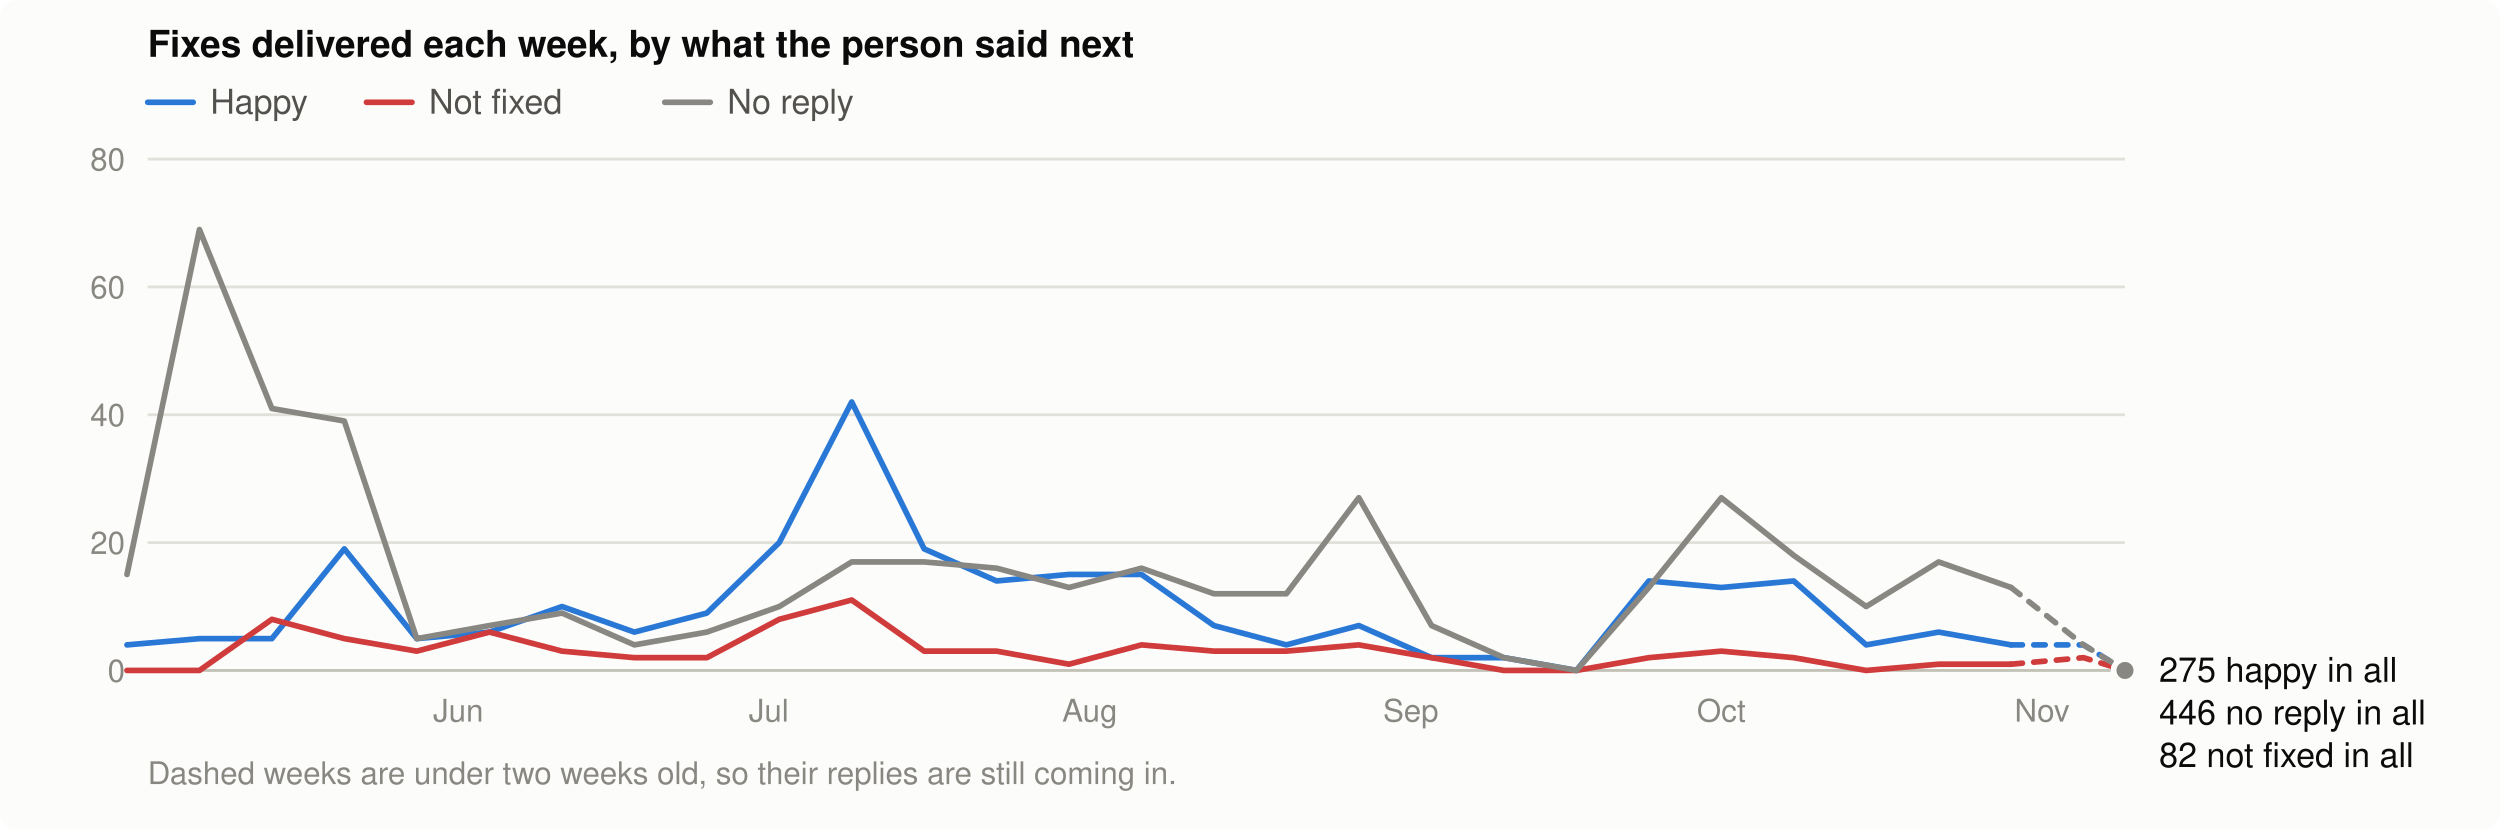
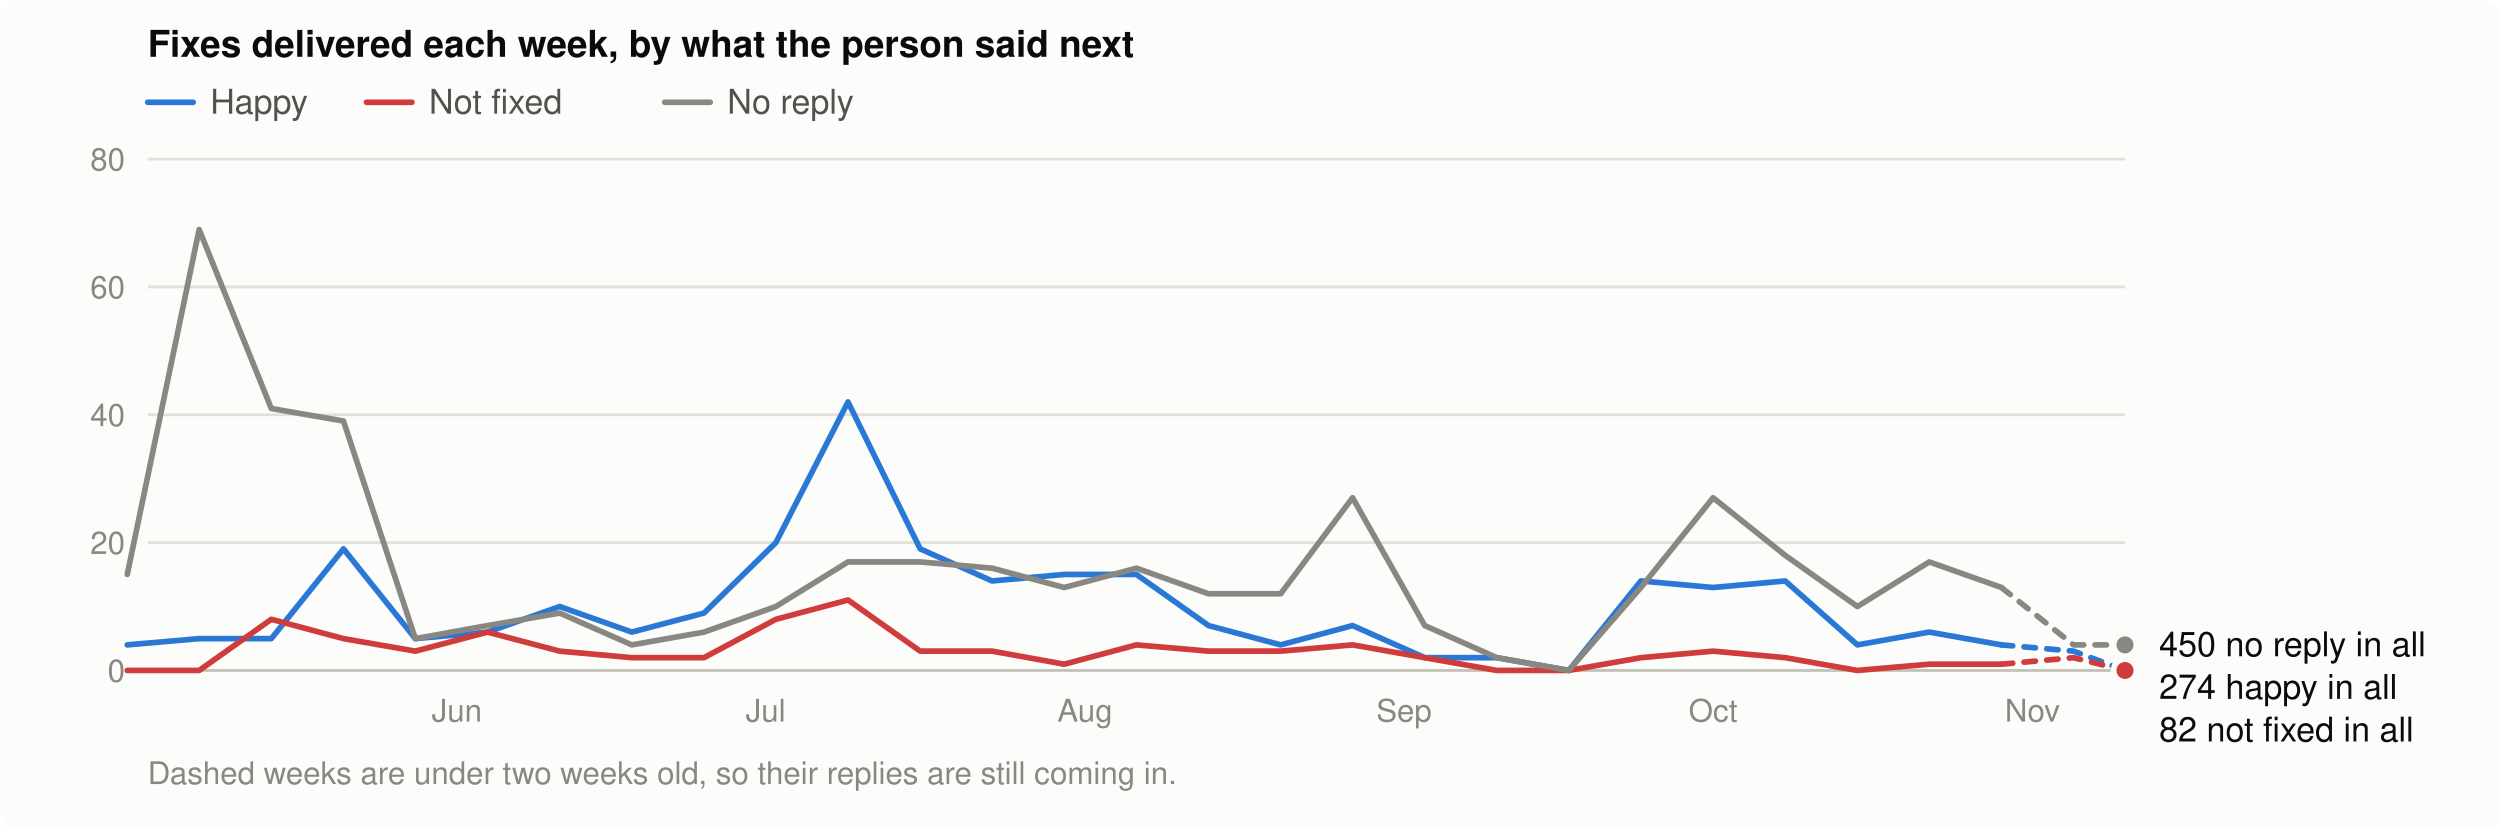
<svg xmlns="http://www.w3.org/2000/svg" width="880" height="292" viewBox="0 0 880 292" role="img" aria-labelledby="t d" font-family="-apple-system, BlinkMacSystemFont, 'Segoe UI', Helvetica, Arial, sans-serif">
  <rect width="100%" height="100%" rx="6" fill="#fcfcfb" />
  <text x="52.0" y="20.0" fill="#0b0b0b" font-size="13" font-weight="600" text-anchor="start">Fixes delivered each week, by what the person said next</text>
  <line x1="52" y1="36" x2="68" y2="36" stroke="#2a78d6" stroke-width="2" stroke-linecap="round" />
  <text x="74.0" y="40.0" fill="#52514e" font-size="12" font-weight="400" text-anchor="start">Happy</text>
  <line x1="129" y1="36" x2="145" y2="36" stroke="#d03b3b" stroke-width="2" stroke-linecap="round" />
  <text x="151.0" y="40.0" fill="#52514e" font-size="12" font-weight="400" text-anchor="start">Not fixed</text>
  <line x1="234" y1="36" x2="250" y2="36" stroke="#898781" stroke-width="2" stroke-linecap="round" />
  <text x="256.0" y="40.0" fill="#52514e" font-size="12" font-weight="400" text-anchor="start">No reply</text>
  <line x1="52" y1="236.0" x2="748" y2="236.0" stroke="#c3c2b7" stroke-width="1" />
  <text x="44.0" y="240.0" fill="#898781" font-size="11" font-weight="400" text-anchor="end">0</text>
  <line x1="52" y1="191.0" x2="748" y2="191.0" stroke="#e1e0d9" stroke-width="1" />
  <text x="44.0" y="195.0" fill="#898781" font-size="11" font-weight="400" text-anchor="end">20</text>
  <line x1="52" y1="146.0" x2="748" y2="146.0" stroke="#e1e0d9" stroke-width="1" />
  <text x="44.0" y="150.0" fill="#898781" font-size="11" font-weight="400" text-anchor="end">40</text>
  <line x1="52" y1="101.0" x2="748" y2="101.0" stroke="#e1e0d9" stroke-width="1" />
  <text x="44.0" y="105.0" fill="#898781" font-size="11" font-weight="400" text-anchor="end">60</text>
  <line x1="52" y1="56.0" x2="748" y2="56.0" stroke="#e1e0d9" stroke-width="1" />
  <text x="44.0" y="60.0" fill="#898781" font-size="11" font-weight="400" text-anchor="end">80</text>
-   <path d="M44.7,227.0 L70.2,224.8 L95.7,224.8 L121.2,193.2 L146.7,224.8 L172.3,222.5 L197.8,213.5 L223.3,222.5 L248.8,215.8 L274.3,191.0 L299.8,141.5 L325.3,193.2 L350.8,204.5 L376.3,202.2 L401.8,202.2 L427.3,220.2 L452.8,227.0 L478.3,220.2 L503.9,231.5 L529.4,231.5 L554.9,236.0 L580.4,204.5 L605.9,206.8 L631.4,204.5 L656.9,227.0 L682.4,222.5 L707.9,227.0" fill="none" stroke="#2a78d6" stroke-width="2" stroke-linejoin="round" stroke-linecap="round" />
-   <path d="M707.9,227.0 L733.4,227.0 L748.0,236.0" fill="none" stroke="#2a78d6" stroke-width="2" stroke-linejoin="round" stroke-linecap="round" stroke-dasharray="4 4" />
+   <path d="M44.8,227.0 L70.1,224.8 L95.5,224.8 L120.9,193.2 L146.2,224.8 L171.6,222.5 L197.0,213.5 L222.4,222.5 L247.8,215.8 L273.1,191.0 L298.5,141.5 L323.9,193.2 L349.2,204.5 L374.6,202.2 L400.0,202.2 L425.4,220.2 L450.8,227.0 L476.1,220.2 L501.5,231.5 L526.9,231.5 L552.2,236.0 L577.6,204.5 L603.0,206.8 L628.4,204.5 L653.8,227.0 L679.1,222.5 L704.5,227.0" fill="none" stroke="#2a78d6" stroke-width="2" stroke-linejoin="round" stroke-linecap="round" />
+   <path d="M704.5,227.0 L729.9,229.2 L748.0,236.0" fill="none" stroke="#2a78d6" stroke-width="2" stroke-linejoin="round" stroke-linecap="round" stroke-dasharray="4 4" />
  <circle cx="748.0" cy="236.0" r="4" fill="#2a78d6" stroke="#fcfcfb" stroke-width="2" />
-   <path d="M44.7,236.0 L70.2,236.0 L95.7,218.0 L121.2,224.8 L146.7,229.2 L172.3,222.5 L197.8,229.2 L223.3,231.5 L248.8,231.5 L274.3,218.0 L299.8,211.2 L325.3,229.2 L350.8,229.2 L376.3,233.8 L401.8,227.0 L427.3,229.2 L452.8,229.2 L478.3,227.0 L503.9,231.5 L529.4,236.0 L554.9,236.0 L580.4,231.5 L605.9,229.2 L631.4,231.5 L656.9,236.0 L682.4,233.8 L707.9,233.8" fill="none" stroke="#d03b3b" stroke-width="2" stroke-linejoin="round" stroke-linecap="round" />
-   <path d="M707.9,233.8 L733.4,231.5 L748.0,236.0" fill="none" stroke="#d03b3b" stroke-width="2" stroke-linejoin="round" stroke-linecap="round" stroke-dasharray="4 4" />
+   <path d="M44.8,236.0 L70.1,236.0 L95.5,218.0 L120.9,224.8 L146.2,229.2 L171.6,222.5 L197.0,229.2 L222.4,231.5 L247.8,231.5 L273.1,218.0 L298.5,211.2 L323.9,229.2 L349.2,229.2 L374.6,233.8 L400.0,227.0 L425.4,229.2 L450.8,229.2 L476.1,227.0 L501.5,231.5 L526.9,236.0 L552.2,236.0 L577.6,231.5 L603.0,229.2 L628.4,231.5 L653.8,236.0 L679.1,233.8 L704.5,233.8" fill="none" stroke="#d03b3b" stroke-width="2" stroke-linejoin="round" stroke-linecap="round" />
+   <path d="M704.5,233.8 L729.9,231.5 L748.0,236.0" fill="none" stroke="#d03b3b" stroke-width="2" stroke-linejoin="round" stroke-linecap="round" stroke-dasharray="4 4" />
  <circle cx="748.0" cy="236.0" r="4" fill="#d03b3b" stroke="#fcfcfb" stroke-width="2" />
-   <path d="M44.7,202.2 L70.2,80.8 L95.7,143.8 L121.2,148.2 L146.7,224.8 L172.3,220.2 L197.8,215.8 L223.3,227.0 L248.8,222.5 L274.3,213.5 L299.8,197.8 L325.3,197.8 L350.8,200.0 L376.3,206.8 L401.8,200.0 L427.3,209.0 L452.8,209.0 L478.3,175.2 L503.9,220.2 L529.4,231.5 L554.9,236.0 L580.4,206.8 L605.9,175.2 L631.4,195.5 L656.9,213.5 L682.4,197.8 L707.9,206.8" fill="none" stroke="#898781" stroke-width="2" stroke-linejoin="round" stroke-linecap="round" />
-   <path d="M707.9,206.8 L733.4,227.0 L748.0,236.0" fill="none" stroke="#898781" stroke-width="2" stroke-linejoin="round" stroke-linecap="round" stroke-dasharray="4 4" />
-   <circle cx="748.0" cy="236.0" r="4" fill="#898781" stroke="#fcfcfb" stroke-width="2" />
-   <text x="760.0" y="240.0" fill="#0b0b0b" font-size="12" font-weight="400" text-anchor="start">275 happy in all</text>
-   <text x="760.0" y="255.0" fill="#0b0b0b" font-size="12" font-weight="400" text-anchor="start">446 no reply in all</text>
-   <text x="760.0" y="270.0" fill="#0b0b0b" font-size="12" font-weight="400" text-anchor="start">82 not fixed in all</text>
-   <text x="161.3" y="254.0" fill="#898781" font-size="11" font-weight="400" text-anchor="middle">Jun</text>
-   <text x="270.6" y="254.0" fill="#898781" font-size="11" font-weight="400" text-anchor="middle">Jul</text>
-   <text x="383.6" y="254.0" fill="#898781" font-size="11" font-weight="400" text-anchor="middle">Aug</text>
-   <text x="496.6" y="254.0" fill="#898781" font-size="11" font-weight="400" text-anchor="middle">Sep</text>
-   <text x="605.9" y="254.0" fill="#898781" font-size="11" font-weight="400" text-anchor="middle">Oct</text>
-   <text x="718.8" y="254.0" fill="#898781" font-size="11" font-weight="400" text-anchor="middle">Nov</text>
+   <path d="M44.8,202.2 L70.1,80.8 L95.5,143.8 L120.9,148.2 L146.2,224.8 L171.6,220.2 L197.0,215.8 L222.4,227.0 L247.8,222.5 L273.1,213.5 L298.5,197.8 L323.9,197.8 L349.2,200.0 L374.6,206.8 L400.0,200.0 L425.4,209.0 L450.8,209.0 L476.1,175.2 L501.5,220.2 L526.9,231.5 L552.2,236.0 L577.6,206.8 L603.0,175.2 L628.4,195.5 L653.8,213.5 L679.1,197.8 L704.5,206.8" fill="none" stroke="#898781" stroke-width="2" stroke-linejoin="round" stroke-linecap="round" />
+   <path d="M704.5,206.8 L729.9,227.0 L748.0,227.0" fill="none" stroke="#898781" stroke-width="2" stroke-linejoin="round" stroke-linecap="round" stroke-dasharray="4 4" />
+   <circle cx="748.0" cy="227.0" r="4" fill="#898781" stroke="#fcfcfb" stroke-width="2" />
+   <text x="760.0" y="231.0" fill="#0b0b0b" font-size="12" font-weight="400" text-anchor="start">450 no reply in all</text>
+   <text x="760.0" y="246.0" fill="#0b0b0b" font-size="12" font-weight="400" text-anchor="start">274 happy in all</text>
+   <text x="760.0" y="261.0" fill="#0b0b0b" font-size="12" font-weight="400" text-anchor="start">82 not fixed in all</text>
+   <text x="160.8" y="254.0" fill="#898781" font-size="11" font-weight="400" text-anchor="middle">Jun</text>
+   <text x="269.5" y="254.0" fill="#898781" font-size="11" font-weight="400" text-anchor="middle">Jul</text>
+   <text x="381.9" y="254.0" fill="#898781" font-size="11" font-weight="400" text-anchor="middle">Aug</text>
+   <text x="494.2" y="254.0" fill="#898781" font-size="11" font-weight="400" text-anchor="middle">Sep</text>
+   <text x="603.0" y="254.0" fill="#898781" font-size="11" font-weight="400" text-anchor="middle">Oct</text>
+   <text x="715.4" y="254.0" fill="#898781" font-size="11" font-weight="400" text-anchor="middle">Nov</text>
  <text x="52.0" y="276.0" fill="#898781" font-size="11" font-weight="400" text-anchor="start">Dashed weeks are under two weeks old, so their replies are still coming in.</text>
</svg>
